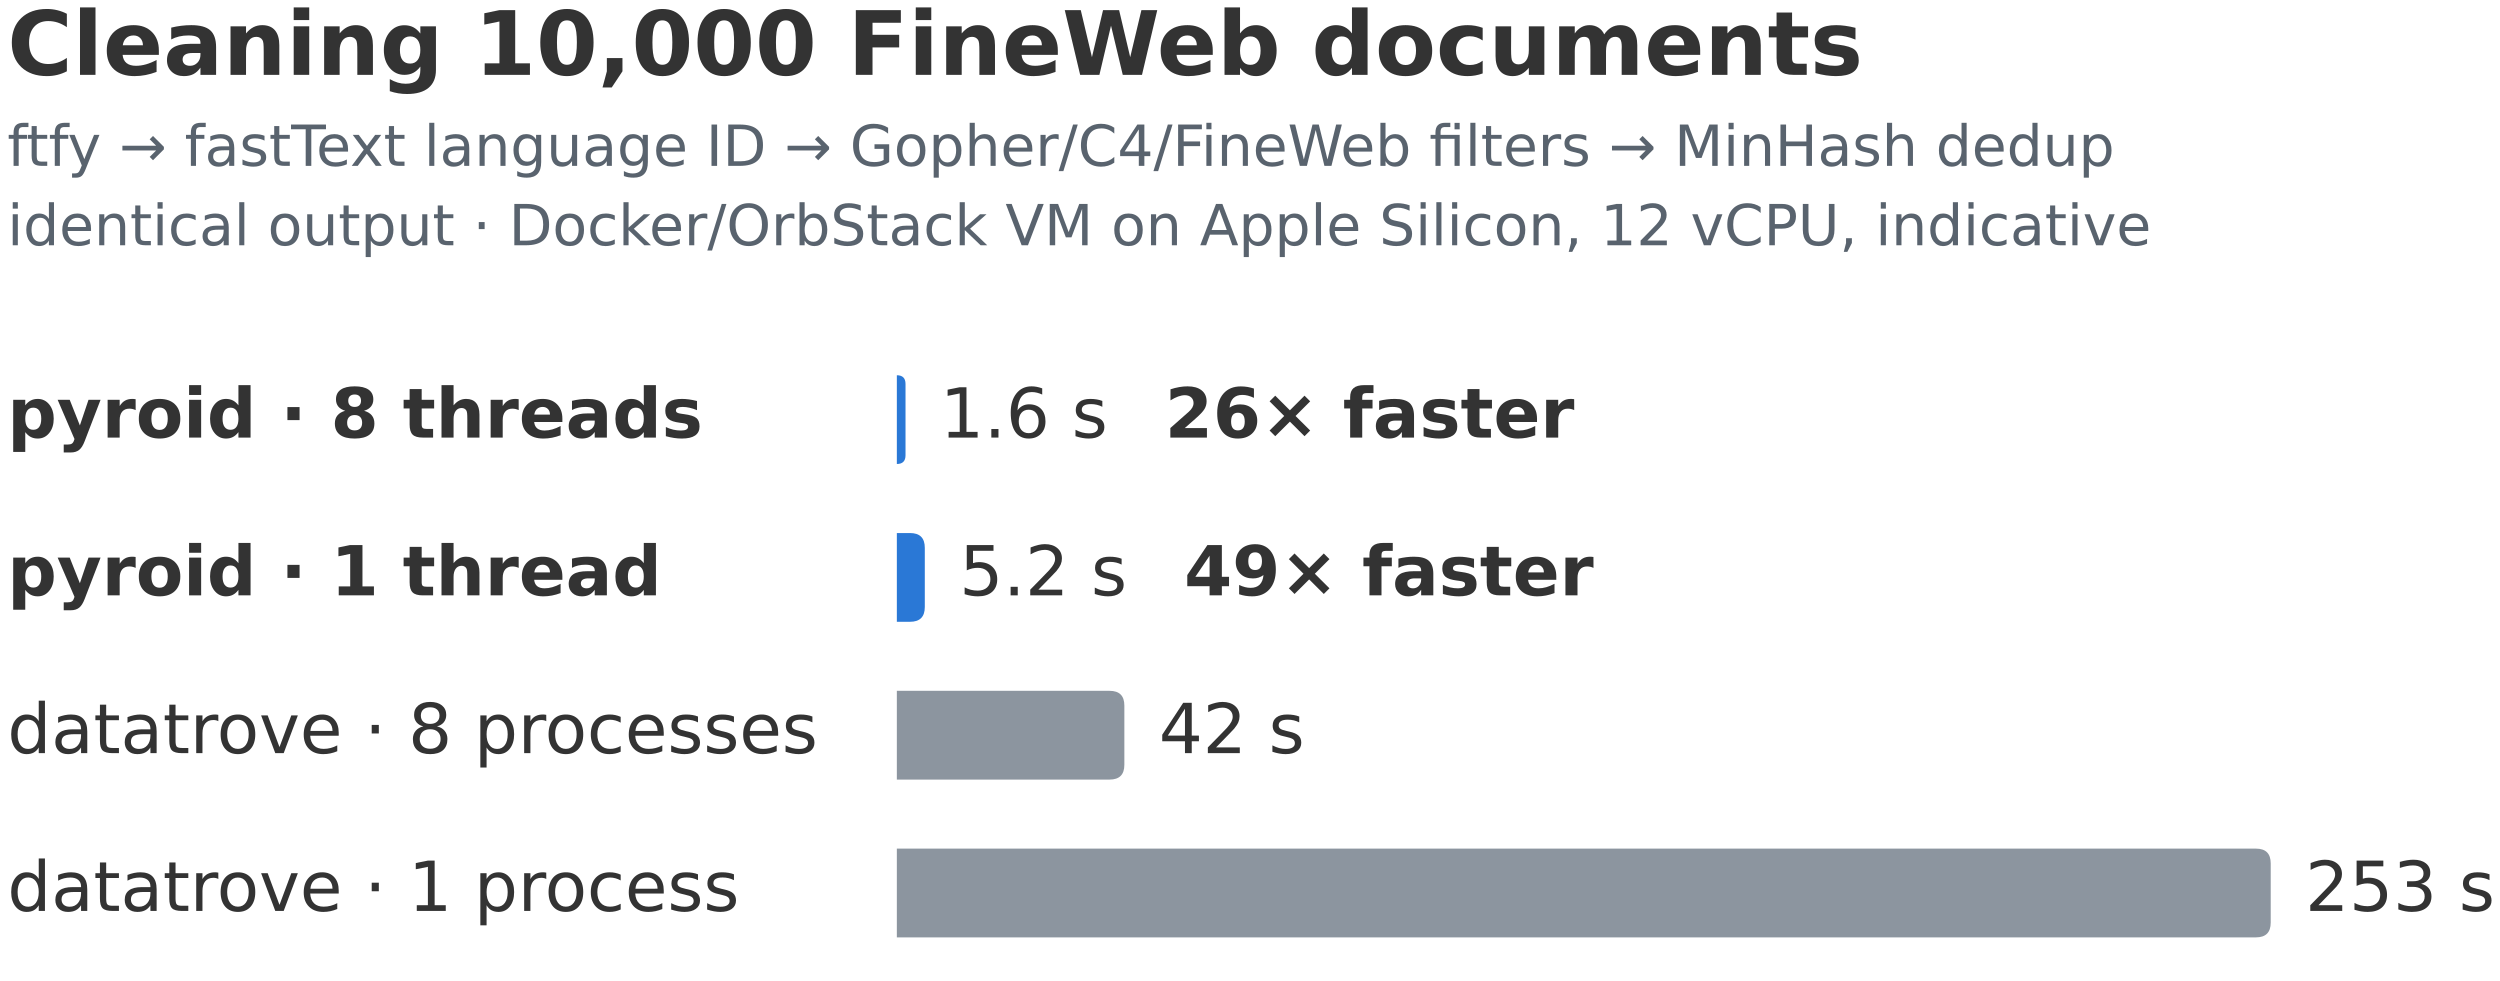
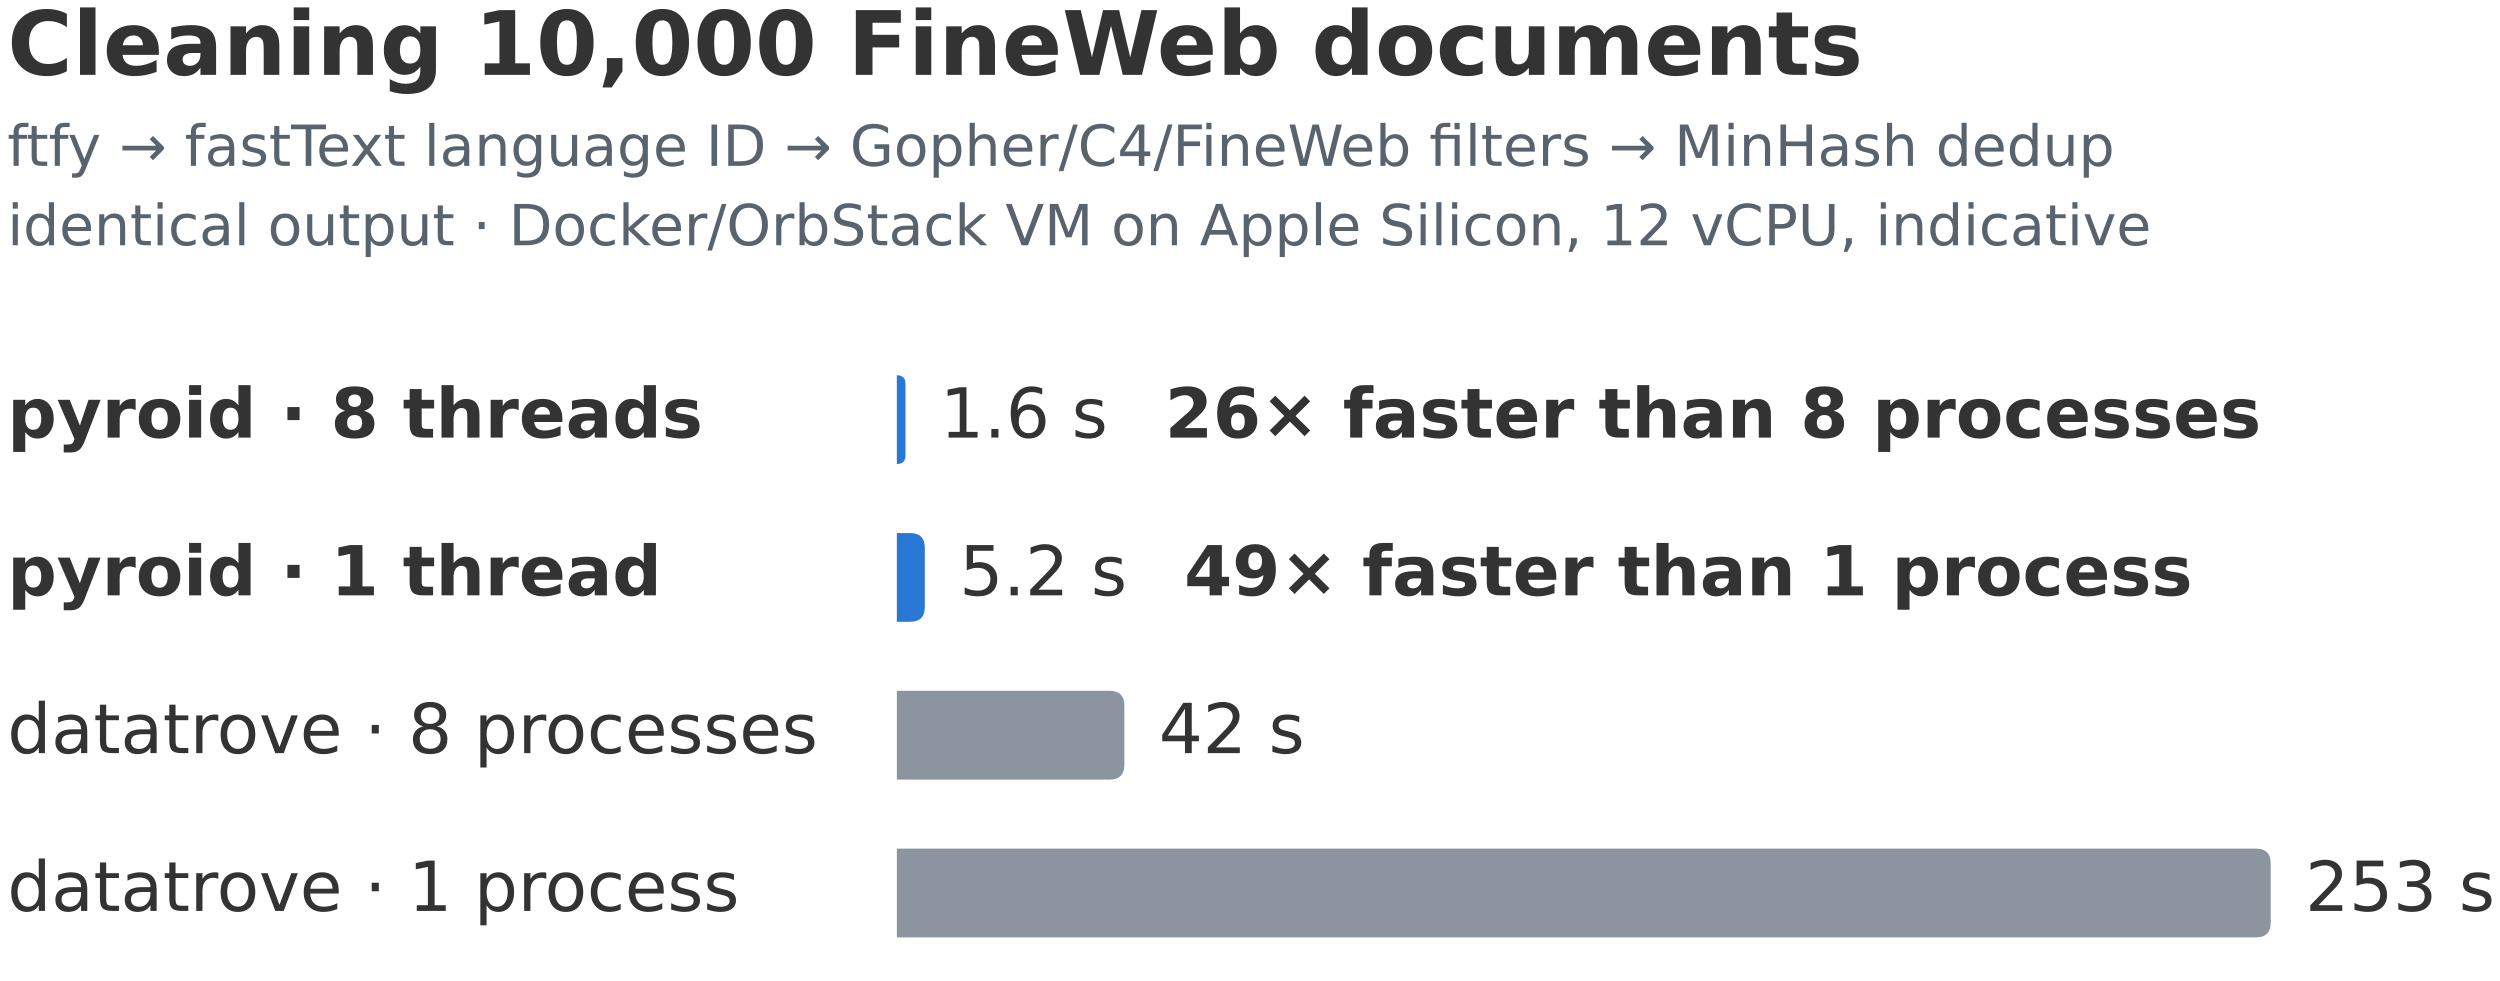
<svg xmlns="http://www.w3.org/2000/svg" xmlns:xlink="http://www.w3.org/1999/xlink" width="676" height="265" viewBox="0 0 507 198.75" version="1.1">
  <defs>
    <style type="text/css">*{stroke-linejoin: round; stroke-linecap: butt}</style>
  </defs>
  <g id="figure_1">
    <g id="patch_1">
      <path d="M0 198.75L507 198.75L507 0L0 0L0 198.75z" style="fill: none" />
    </g>
    <g id="axes_1">
      <g id="patch_2">
        <path d="M181.88 76.1L181.88 76.1Q183.64 76.1 183.64 77.87L183.64 92.33Q183.64 94.1 181.88 94.1L181.88 94.1z" style="fill: #2a78d6" />
      </g>
      <g id="patch_3">
        <path d="M181.88 108.1L184.55 108.1Q187.55 108.1 187.55 111.1L187.55 123.1Q187.55 126.1 184.55 126.1L181.88 126.1z" style="fill: #2a78d6" />
      </g>
      <g id="patch_4">
        <path d="M181.88 140.1L225.02 140.1Q228.02 140.1 228.02 143.1L228.02 155.1Q228.02 158.1 225.02 158.1L181.88 158.1z" style="fill: #8c959f" />
      </g>
      <g id="patch_5">
        <path d="M181.88 172.1L457.5 172.1Q460.5 172.1 460.5 175.1L460.5 187.1Q460.5 190.1 457.5 190.1L181.88 190.1z" style="fill: #8c959f" />
      </g>
      <g id="text_1">
        <g style="fill: #333333" transform="translate(1.5 15.18) scale(0.18 -0.18)">
          <defs>
            <path id="b26" d="M4288 256Q3956 84 3597-3Q3238-91 2847-91Q1681-91 1000 561Q319 1213 319 2328Q319 3447 1000 4098Q1681 4750 2847 4750Q3238 4750 3597 4662Q3956 4575 4288 4403L4288 3438Q3953 3666 3628 3772Q3303 3878 2944 3878Q2300 3878 1931 3465Q1563 3053 1563 2328Q1563 1606 1931 1193Q2300 781 2944 781Q3303 781 3628 887Q3953 994 4288 1222L4288 256z" transform="scale(0.015625)" />
            <path id="b4f" d="M538 4863L1656 4863L1656 0L538 0L538 4863z" transform="scale(0.015625)" />
            <path id="b48" d="M4031 1759L4031 1441L1416 1441Q1456 1047 1700 850Q1944 653 2381 653Q2734 653 3104 758Q3475 863 3866 1075L3866 213Q3469 63 3072-14Q2675-91 2278-91Q1328-91 801 392Q275 875 275 1747Q275 2603 792 3093Q1309 3584 2216 3584Q3041 3584 3536 3087Q4031 2591 4031 1759zM2881 2131Q2881 2450 2695 2645Q2509 2841 2209 2841Q1884 2841 1681 2658Q1478 2475 1428 2131L2881 2131z" transform="scale(0.015625)" />
            <path id="b44" d="M2106 1575Q1756 1575 1579 1456Q1403 1338 1403 1106Q1403 894 1545 773Q1688 653 1941 653Q2256 653 2472 879Q2688 1106 2688 1447L2688 1575L2106 1575zM3816 1997L3816 0L2688 0L2688 519Q2463 200 2181 54Q1900-91 1497-91Q953-91 614 226Q275 544 275 1050Q275 1666 698 1953Q1122 2241 2028 2241L2688 2241L2688 2328Q2688 2594 2478 2717Q2269 2841 1825 2841Q1466 2841 1156 2769Q847 2697 581 2553L581 3406Q941 3494 1303 3539Q1666 3584 2028 3584Q2975 3584 3395 3211Q3816 2838 3816 1997z" transform="scale(0.015625)" />
            <path id="b51" d="M4056 2131L4056 0L2931 0L2931 347L2931 1631Q2931 2084 2911 2256Q2891 2428 2841 2509Q2775 2619 2662 2680Q2550 2741 2406 2741Q2056 2741 1856 2470Q1656 2200 1656 1722L1656 0L538 0L538 3500L1656 3500L1656 2988Q1909 3294 2193 3439Q2478 3584 2822 3584Q3428 3584 3742 3212Q4056 2841 4056 2131z" transform="scale(0.015625)" />
            <path id="b4c" d="M538 3500L1656 3500L1656 0L538 0L538 3500zM538 4863L1656 4863L1656 3950L538 3950L538 4863z" transform="scale(0.015625)" />
            <path id="b4a" d="M2919 594Q2688 288 2409 144Q2131 0 1766 0Q1125 0 706 504Q288 1009 288 1791Q288 2575 706 3076Q1125 3578 1766 3578Q2131 3578 2409 3434Q2688 3291 2919 2981L2919 3500L4044 3500L4044 353Q4044-491 3511-936Q2978-1381 1966-1381Q1638-1381 1331-1331Q1025-1281 716-1178L716-306Q1009-475 1290-558Q1572-641 1856-641Q2406-641 2662-400Q2919-159 2919 353L2919 594zM2181 2772Q1834 2772 1640 2515Q1447 2259 1447 1791Q1447 1309 1634 1061Q1822 813 2181 813Q2531 813 2725 1069Q2919 1325 2919 1791Q2919 2259 2725 2515Q2531 2772 2181 2772z" transform="scale(0.015625)" />
            <path id="b3" transform="scale(0.015625)" />
            <path id="b14" d="M750 831L1813 831L1813 3847L722 3622L722 4441L1806 4666L2950 4666L2950 831L4013 831L4013 0L750 0L750 831z" transform="scale(0.015625)" />
            <path id="b13" d="M2944 2338Q2944 3213 2780 3570Q2616 3928 2228 3928Q1841 3928 1675 3570Q1509 3213 1509 2338Q1509 1453 1675 1090Q1841 728 2228 728Q2613 728 2778 1090Q2944 1453 2944 2338zM4147 2328Q4147 1169 3647 539Q3147-91 2228-91Q1306-91 806 539Q306 1169 306 2328Q306 3491 806 4120Q1306 4750 2228 4750Q3147 4750 3647 4120Q4147 3491 4147 2328z" transform="scale(0.015625)" />
            <path id="bf" d="M653 1209L1778 1209L1778 256L1006-909L341-909L653 256L653 1209z" transform="scale(0.015625)" />
            <path id="b29" d="M588 4666L3834 4666L3834 3756L1791 3756L1791 2888L3713 2888L3713 1978L1791 1978L1791 0L588 0L588 4666z" transform="scale(0.015625)" />
            <path id="b3a" d="M191 4666L1344 4666L2150 1275L2950 4666L4109 4666L4909 1275L5716 4666L6859 4666L5759 0L4372 0L3525 3547L2688 0L1300 0L191 4666z" transform="scale(0.015625)" />
            <path id="b45" d="M2400 722Q2759 722 2948 984Q3138 1247 3138 1747Q3138 2247 2948 2509Q2759 2772 2400 2772Q2041 2772 1848 2508Q1656 2244 1656 1747Q1656 1250 1848 986Q2041 722 2400 722zM1656 2988Q1888 3294 2169 3439Q2450 3584 2816 3584Q3463 3584 3878 3070Q4294 2556 4294 1747Q4294 938 3878 423Q3463-91 2816-91Q2450-91 2169 54Q1888 200 1656 506L1656 0L538 0L538 4863L1656 4863L1656 2988z" transform="scale(0.015625)" />
            <path id="b47" d="M2919 2988L2919 4863L4044 4863L4044 0L2919 0L2919 506Q2688 197 2409 53Q2131-91 1766-91Q1119-91 703 423Q288 938 288 1747Q288 2556 703 3070Q1119 3584 1766 3584Q2128 3584 2408 3439Q2688 3294 2919 2988zM2181 722Q2541 722 2730 984Q2919 1247 2919 1747Q2919 2247 2730 2509Q2541 2772 2181 2772Q1825 2772 1636 2509Q1447 2247 1447 1747Q1447 1247 1636 984Q1825 722 2181 722z" transform="scale(0.015625)" />
            <path id="b52" d="M2203 2784Q1831 2784 1636 2517Q1441 2250 1441 1747Q1441 1244 1636 976Q1831 709 2203 709Q2569 709 2762 976Q2956 1244 2956 1747Q2956 2250 2762 2517Q2569 2784 2203 2784zM2203 3584Q3106 3584 3614 3096Q4122 2609 4122 1747Q4122 884 3614 396Q3106-91 2203-91Q1297-91 786 396Q275 884 275 1747Q275 2609 786 3096Q1297 3584 2203 3584z" transform="scale(0.015625)" />
            <path id="b46" d="M3366 3391L3366 2478Q3138 2634 2908 2709Q2678 2784 2431 2784Q1963 2784 1702 2511Q1441 2238 1441 1747Q1441 1256 1702 982Q1963 709 2431 709Q2694 709 2930 787Q3166 866 3366 1019L3366 103Q3103 6 2833-42Q2563-91 2291-91Q1344-91 809 395Q275 881 275 1747Q275 2613 809 3098Q1344 3584 2291 3584Q2566 3584 2833 3536Q3100 3488 3366 3391z" transform="scale(0.015625)" />
            <path id="b58" d="M500 1363L500 3500L1625 3500L1625 3150Q1625 2866 1622 2436Q1619 2006 1619 1863Q1619 1441 1641 1255Q1663 1069 1716 984Q1784 875 1895 815Q2006 756 2150 756Q2500 756 2700 1025Q2900 1294 2900 1772L2900 3500L4019 3500L4019 0L2900 0L2900 506Q2647 200 2364 54Q2081-91 1741-91Q1134-91 817 281Q500 653 500 1363z" transform="scale(0.015625)" />
            <path id="b50" d="M3781 2919Q3994 3244 4286 3414Q4578 3584 4928 3584Q5531 3584 5847 3212Q6163 2841 6163 2131L6163 0L5038 0L5038 1825Q5041 1866 5042 1909Q5044 1953 5044 2034Q5044 2406 4934 2573Q4825 2741 4581 2741Q4263 2741 4089 2478Q3916 2216 3909 1719L3909 0L2784 0L2784 1825Q2784 2406 2684 2573Q2584 2741 2328 2741Q2006 2741 1831 2477Q1656 2213 1656 1722L1656 0L531 0L531 3500L1656 3500L1656 2988Q1863 3284 2130 3434Q2397 3584 2719 3584Q3081 3584 3359 3409Q3638 3234 3781 2919z" transform="scale(0.015625)" />
            <path id="b57" d="M1759 4494L1759 3500L2913 3500L2913 2700L1759 2700L1759 1216Q1759 972 1856 886Q1953 800 2241 800L2816 800L2816 0L1856 0Q1194 0 917 276Q641 553 641 1216L641 2700L84 2700L84 3500L641 3500L641 4494L1759 4494z" transform="scale(0.015625)" />
            <path id="b56" d="M3272 3391L3272 2541Q2913 2691 2578 2766Q2244 2841 1947 2841Q1628 2841 1473 2761Q1319 2681 1319 2516Q1319 2381 1436 2309Q1553 2238 1856 2203L2053 2175Q2913 2066 3209 1816Q3506 1566 3506 1031Q3506 472 3093 190Q2681-91 1863-91Q1516-91 1145-36Q775 19 384 128L384 978Q719 816 1070 734Q1422 653 1784 653Q2113 653 2278 743Q2444 834 2444 1013Q2444 1163 2330 1236Q2216 1309 1875 1350L1678 1375Q931 1469 631 1722Q331 1975 331 2491Q331 3047 712 3315Q1094 3584 1881 3584Q2191 3584 2531 3537Q2872 3491 3272 3391z" transform="scale(0.015625)" />
          </defs>
          <use xlink:href="#b26" />
          <use xlink:href="#b4f" transform="translate(73.39 0)" />
          <use xlink:href="#b48" transform="translate(107.67 0)" />
          <use xlink:href="#b44" transform="translate(175.5 0)" />
          <use xlink:href="#b51" transform="translate(242.98 0)" />
          <use xlink:href="#b4c" transform="translate(314.17 0)" />
          <use xlink:href="#b51" transform="translate(348.45 0)" />
          <use xlink:href="#b4a" transform="translate(419.64 0)" />
          <use xlink:href="#b3" transform="translate(491.22 0)" />
          <use xlink:href="#b14" transform="translate(526.03 0)" />
          <use xlink:href="#b13" transform="translate(595.61 0)" />
          <use xlink:href="#bf" transform="translate(665.19 0)" />
          <use xlink:href="#b13" transform="translate(703.17 0)" />
          <use xlink:href="#b13" transform="translate(772.75 0)" />
          <use xlink:href="#b13" transform="translate(842.33 0)" />
          <use xlink:href="#b3" transform="translate(911.91 0)" />
          <use xlink:href="#b29" transform="translate(946.72 0)" />
          <use xlink:href="#b4c" transform="translate(1015.03 0)" />
          <use xlink:href="#b51" transform="translate(1049.31 0)" />
          <use xlink:href="#b48" transform="translate(1120.5 0)" />
          <use xlink:href="#b3a" transform="translate(1188.33 0)" />
          <use xlink:href="#b48" transform="translate(1295.06 0)" />
          <use xlink:href="#b45" transform="translate(1362.89 0)" />
          <use xlink:href="#b3" transform="translate(1434.47 0)" />
          <use xlink:href="#b47" transform="translate(1469.28 0)" />
          <use xlink:href="#b52" transform="translate(1540.86 0)" />
          <use xlink:href="#b46" transform="translate(1609.56 0)" />
          <use xlink:href="#b58" transform="translate(1668.84 0)" />
          <use xlink:href="#b50" transform="translate(1740.03 0)" />
          <use xlink:href="#b48" transform="translate(1844.23 0)" />
          <use xlink:href="#b51" transform="translate(1912.06 0)" />
          <use xlink:href="#b57" transform="translate(1983.25 0)" />
          <use xlink:href="#b56" transform="translate(2031.05 0)" />
        </g>
      </g>
      <g id="text_2">
        <g style="fill: #59636e" transform="translate(1.5 33.64) scale(0.115 -0.115)">
          <defs>
            <path id="r49" d="M2375 4863L2375 4384L1825 4384Q1516 4384 1395 4259Q1275 4134 1275 3809L1275 3500L2222 3500L2222 3053L1275 3053L1275 0L697 0L697 3053L147 3053L147 3500L697 3500L697 3744Q697 4328 969 4595Q1241 4863 1831 4863L2375 4863z" transform="scale(0.015625)" />
            <path id="r57" d="M1172 4494L1172 3500L2356 3500L2356 3053L1172 3053L1172 1153Q1172 725 1289 603Q1406 481 1766 481L2356 481L2356 0L1766 0Q1100 0 847 248Q594 497 594 1153L594 3053L172 3053L172 3500L594 3500L594 4494L1172 4494z" transform="scale(0.015625)" />
            <path id="r5c" d="M2059-325Q1816-950 1584-1140Q1353-1331 966-1331L506-1331L506-850L844-850Q1081-850 1212-737Q1344-625 1503-206L1606 56L191 3500L800 3500L1894 763L2988 3500L3597 3500L2059-325z" transform="scale(0.015625)" />
            <path id="r3" transform="scale(0.015625)" />
            <path id="rc1c" d="M5050 2147L5050 1866L3822 638L3447 1013L4175 1741L366 1741L366 2272L4175 2272L3447 3000L3822 3375L5050 2147z" transform="scale(0.015625)" />
            <path id="r44" d="M2194 1759Q1497 1759 1228 1600Q959 1441 959 1056Q959 750 1161 570Q1363 391 1709 391Q2188 391 2477 730Q2766 1069 2766 1631L2766 1759L2194 1759zM3341 1997L3341 0L2766 0L2766 531Q2569 213 2275 61Q1981-91 1556-91Q1019-91 701 211Q384 513 384 1019Q384 1609 779 1909Q1175 2209 1959 2209L2766 2209L2766 2266Q2766 2663 2505 2880Q2244 3097 1772 3097Q1472 3097 1187 3025Q903 2953 641 2809L641 3341Q956 3463 1253 3523Q1550 3584 1831 3584Q2591 3584 2966 3190Q3341 2797 3341 1997z" transform="scale(0.015625)" />
            <path id="r56" d="M2834 3397L2834 2853Q2591 2978 2328 3040Q2066 3103 1784 3103Q1356 3103 1142 2972Q928 2841 928 2578Q928 2378 1081 2264Q1234 2150 1697 2047L1894 2003Q2506 1872 2764 1633Q3022 1394 3022 966Q3022 478 2636 193Q2250-91 1575-91Q1294-91 989-36Q684 19 347 128L347 722Q666 556 975 473Q1284 391 1588 391Q1994 391 2212 530Q2431 669 2431 922Q2431 1156 2273 1281Q2116 1406 1581 1522L1381 1569Q847 1681 609 1914Q372 2147 372 2553Q372 3047 722 3315Q1072 3584 1716 3584Q2034 3584 2315 3537Q2597 3491 2834 3397z" transform="scale(0.015625)" />
            <path id="r37" d="M-19 4666L3928 4666L3928 4134L2272 4134L2272 0L1638 0L1638 4134L-19 4134L-19 4666z" transform="scale(0.015625)" />
            <path id="r48" d="M3597 1894L3597 1613L953 1613Q991 1019 1311 708Q1631 397 2203 397Q2534 397 2845 478Q3156 559 3463 722L3463 178Q3153 47 2828-22Q2503-91 2169-91Q1331-91 842 396Q353 884 353 1716Q353 2575 817 3079Q1281 3584 2069 3584Q2775 3584 3186 3129Q3597 2675 3597 1894zM3022 2063Q3016 2534 2758 2815Q2500 3097 2075 3097Q1594 3097 1305 2825Q1016 2553 972 2059L3022 2063z" transform="scale(0.015625)" />
            <path id="r5b" d="M3513 3500L2247 1797L3578 0L2900 0L1881 1375L863 0L184 0L1544 1831L300 3500L978 3500L1906 2253L2834 3500L3513 3500z" transform="scale(0.015625)" />
            <path id="r4f" d="M603 4863L1178 4863L1178 0L603 0L603 4863z" transform="scale(0.015625)" />
            <path id="r51" d="M3513 2113L3513 0L2938 0L2938 2094Q2938 2591 2744 2837Q2550 3084 2163 3084Q1697 3084 1428 2787Q1159 2491 1159 1978L1159 0L581 0L581 3500L1159 3500L1159 2956Q1366 3272 1645 3428Q1925 3584 2291 3584Q2894 3584 3203 3211Q3513 2838 3513 2113z" transform="scale(0.015625)" />
            <path id="r4a" d="M2906 1791Q2906 2416 2648 2759Q2391 3103 1925 3103Q1463 3103 1205 2759Q947 2416 947 1791Q947 1169 1205 825Q1463 481 1925 481Q2391 481 2648 825Q2906 1169 2906 1791zM3481 434Q3481-459 3084-895Q2688-1331 1869-1331Q1566-1331 1297-1286Q1028-1241 775-1147L775-588Q1028-725 1275-790Q1522-856 1778-856Q2344-856 2625-561Q2906-266 2906 331L2906 616Q2728 306 2450 153Q2172 0 1784 0Q1141 0 747 490Q353 981 353 1791Q353 2603 747 3093Q1141 3584 1784 3584Q2172 3584 2450 3431Q2728 3278 2906 2969L2906 3500L3481 3500L3481 434z" transform="scale(0.015625)" />
            <path id="r58" d="M544 1381L544 3500L1119 3500L1119 1403Q1119 906 1312 657Q1506 409 1894 409Q2359 409 2629 706Q2900 1003 2900 1516L2900 3500L3475 3500L3475 0L2900 0L2900 538Q2691 219 2414 64Q2138-91 1772-91Q1169-91 856 284Q544 659 544 1381zM1991 3584L1991 3584z" transform="scale(0.015625)" />
            <path id="r2c" d="M628 4666L1259 4666L1259 0L628 0L628 4666z" transform="scale(0.015625)" />
            <path id="r27" d="M1259 4147L1259 519L2022 519Q2988 519 3436 956Q3884 1394 3884 2338Q3884 3275 3436 3711Q2988 4147 2022 4147L1259 4147zM628 4666L1925 4666Q3281 4666 3915 4102Q4550 3538 4550 2338Q4550 1131 3912 565Q3275 0 1925 0L628 0L628 4666z" transform="scale(0.015625)" />
            <path id="r2a" d="M3809 666L3809 1919L2778 1919L2778 2438L4434 2438L4434 434Q4069 175 3628 42Q3188-91 2688-91Q1594-91 976 548Q359 1188 359 2328Q359 3472 976 4111Q1594 4750 2688 4750Q3144 4750 3555 4637Q3966 4525 4313 4306L4313 3634Q3963 3931 3569 4081Q3175 4231 2741 4231Q1884 4231 1454 3753Q1025 3275 1025 2328Q1025 1384 1454 906Q1884 428 2741 428Q3075 428 3337 486Q3600 544 3809 666z" transform="scale(0.015625)" />
            <path id="r52" d="M1959 3097Q1497 3097 1228 2736Q959 2375 959 1747Q959 1119 1226 758Q1494 397 1959 397Q2419 397 2687 759Q2956 1122 2956 1747Q2956 2369 2687 2733Q2419 3097 1959 3097zM1959 3584Q2709 3584 3137 3096Q3566 2609 3566 1747Q3566 888 3137 398Q2709-91 1959-91Q1206-91 779 398Q353 888 353 1747Q353 2609 779 3096Q1206 3584 1959 3584z" transform="scale(0.015625)" />
            <path id="r53" d="M1159 525L1159-1331L581-1331L581 3500L1159 3500L1159 2969Q1341 3281 1617 3432Q1894 3584 2278 3584Q2916 3584 3314 3078Q3713 2572 3713 1747Q3713 922 3314 415Q2916-91 2278-91Q1894-91 1617 61Q1341 213 1159 525zM3116 1747Q3116 2381 2855 2742Q2594 3103 2138 3103Q1681 3103 1420 2742Q1159 2381 1159 1747Q1159 1113 1420 752Q1681 391 2138 391Q2594 391 2855 752Q3116 1113 3116 1747z" transform="scale(0.015625)" />
            <path id="r4b" d="M3513 2113L3513 0L2938 0L2938 2094Q2938 2591 2744 2837Q2550 3084 2163 3084Q1697 3084 1428 2787Q1159 2491 1159 1978L1159 0L581 0L581 4863L1159 4863L1159 2956Q1366 3272 1645 3428Q1925 3584 2291 3584Q2894 3584 3203 3211Q3513 2838 3513 2113z" transform="scale(0.015625)" />
            <path id="r55" d="M2631 2963Q2534 3019 2420 3045Q2306 3072 2169 3072Q1681 3072 1420 2755Q1159 2438 1159 1844L1159 0L581 0L581 3500L1159 3500L1159 2956Q1341 3275 1631 3429Q1922 3584 2338 3584Q2397 3584 2469 3576Q2541 3569 2628 3553L2631 2963z" transform="scale(0.015625)" />
            <path id="r12" d="M1625 4666L2156 4666L531-594L0-594L1625 4666z" transform="scale(0.015625)" />
            <path id="r26" d="M4122 4306L4122 3641Q3803 3938 3442 4084Q3081 4231 2675 4231Q1875 4231 1450 3742Q1025 3253 1025 2328Q1025 1406 1450 917Q1875 428 2675 428Q3081 428 3442 575Q3803 722 4122 1019L4122 359Q3791 134 3420 21Q3050-91 2638-91Q1578-91 968 557Q359 1206 359 2328Q359 3453 968 4101Q1578 4750 2638 4750Q3056 4750 3426 4639Q3797 4528 4122 4306z" transform="scale(0.015625)" />
            <path id="r17" d="M2419 4116L825 1625L2419 1625L2419 4116zM2253 4666L3047 4666L3047 1625L3713 1625L3713 1100L3047 1100L3047 0L2419 0L2419 1100L313 1100L313 1709L2253 4666z" transform="scale(0.015625)" />
            <path id="r29" d="M628 4666L3309 4666L3309 4134L1259 4134L1259 2759L3109 2759L3109 2228L1259 2228L1259 0L628 0L628 4666z" transform="scale(0.015625)" />
            <path id="r4c" d="M603 3500L1178 3500L1178 0L603 0L603 3500zM603 4863L1178 4863L1178 4134L603 4134L603 4863z" transform="scale(0.015625)" />
            <path id="r3a" d="M213 4666L850 4666L1831 722L2809 4666L3519 4666L4500 722L5478 4666L6119 4666L4947 0L4153 0L3169 4050L2175 0L1381 0L213 4666z" transform="scale(0.015625)" />
            <path id="r45" d="M3116 1747Q3116 2381 2855 2742Q2594 3103 2138 3103Q1681 3103 1420 2742Q1159 2381 1159 1747Q1159 1113 1420 752Q1681 391 2138 391Q2594 391 2855 752Q3116 1113 3116 1747zM1159 2969Q1341 3281 1617 3432Q1894 3584 2278 3584Q2916 3584 3314 3078Q3713 2572 3713 1747Q3713 922 3314 415Q2916-91 2278-91Q1894-91 1617 61Q1341 213 1159 525L1159 0L581 0L581 4863L1159 4863L1159 2969z" transform="scale(0.015625)" />
            <path id="r13af" d="M3431 3500L3431 0L2853 0L2853 3053L1275 3053L1275 0L697 0L697 3053L147 3053L147 3500L697 3500L697 3744Q697 4316 967 4589Q1238 4863 1797 4863L2375 4863L2375 4384L1825 4384Q1516 4384 1395 4259Q1275 4134 1275 3809L1275 3500L3431 3500zM2853 4856L3431 4856L3431 4128L2853 4128L2853 4856z" transform="scale(0.015625)" />
            <path id="r30" d="M628 4666L1569 4666L2759 1491L3956 4666L4897 4666L4897 0L4281 0L4281 4097L3078 897L2444 897L1241 4097L1241 0L628 0L628 4666z" transform="scale(0.015625)" />
            <path id="r2b" d="M628 4666L1259 4666L1259 2753L3553 2753L3553 4666L4184 4666L4184 0L3553 0L3553 2222L1259 2222L1259 0L628 0L628 4666z" transform="scale(0.015625)" />
            <path id="r47" d="M2906 2969L2906 4863L3481 4863L3481 0L2906 0L2906 525Q2725 213 2448 61Q2172-91 1784-91Q1150-91 751 415Q353 922 353 1747Q353 2572 751 3078Q1150 3584 1784 3584Q2172 3584 2448 3432Q2725 3281 2906 2969zM947 1747Q947 1113 1208 752Q1469 391 1925 391Q2381 391 2643 752Q2906 1113 2906 1747Q2906 2381 2643 2742Q2381 3103 1925 3103Q1469 3103 1208 2742Q947 2381 947 1747z" transform="scale(0.015625)" />
          </defs>
          <use xlink:href="#r49" />
          <use xlink:href="#r57" transform="translate(33.45 0)" />
          <use xlink:href="#r49" transform="translate(72.66 0)" />
          <use xlink:href="#r5c" transform="translate(106.11 0)" />
          <use xlink:href="#r3" transform="translate(165.3 0)" />
          <use xlink:href="#rc1c" transform="translate(197.08 0)" />
          <use xlink:href="#r3" transform="translate(280.88 0)" />
          <use xlink:href="#r49" transform="translate(312.66 0)" />
          <use xlink:href="#r44" transform="translate(347.86 0)" />
          <use xlink:href="#r56" transform="translate(409.14 0)" />
          <use xlink:href="#r57" transform="translate(461.23 0)" />
          <use xlink:href="#r37" transform="translate(500.44 0)" />
          <use xlink:href="#r48" transform="translate(544.53 0)" />
          <use xlink:href="#r5b" transform="translate(604.31 0)" />
          <use xlink:href="#r57" transform="translate(663.5 0)" />
          <use xlink:href="#r3" transform="translate(702.7 0)" />
          <use xlink:href="#r4f" transform="translate(734.48 0)" />
          <use xlink:href="#r44" transform="translate(762.27 0)" />
          <use xlink:href="#r51" transform="translate(823.55 0)" />
          <use xlink:href="#r4a" transform="translate(886.92 0)" />
          <use xlink:href="#r58" transform="translate(950.41 0)" />
          <use xlink:href="#r44" transform="translate(1013.78 0)" />
          <use xlink:href="#r4a" transform="translate(1075.06 0)" />
          <use xlink:href="#r48" transform="translate(1138.55 0)" />
          <use xlink:href="#r3" transform="translate(1200.08 0)" />
          <use xlink:href="#r2c" transform="translate(1231.86 0)" />
          <use xlink:href="#r27" transform="translate(1261.36 0)" />
          <use xlink:href="#r3" transform="translate(1338.36 0)" />
          <use xlink:href="#rc1c" transform="translate(1370.14 0)" />
          <use xlink:href="#r3" transform="translate(1453.94 0)" />
          <use xlink:href="#r2a" transform="translate(1485.72 0)" />
          <use xlink:href="#r52" transform="translate(1563.2 0)" />
          <use xlink:href="#r53" transform="translate(1624.39 0)" />
          <use xlink:href="#r4b" transform="translate(1687.88 0)" />
          <use xlink:href="#r48" transform="translate(1751.25 0)" />
          <use xlink:href="#r55" transform="translate(1812.78 0)" />
          <use xlink:href="#r12" transform="translate(1853.89 0)" />
          <use xlink:href="#r26" transform="translate(1887.58 0)" />
          <use xlink:href="#r17" transform="translate(1957.41 0)" />
          <use xlink:href="#r12" transform="translate(2021.03 0)" />
          <use xlink:href="#r29" transform="translate(2054.72 0)" />
          <use xlink:href="#r4c" transform="translate(2104.95 0)" />
          <use xlink:href="#r51" transform="translate(2132.73 0)" />
          <use xlink:href="#r48" transform="translate(2196.11 0)" />
          <use xlink:href="#r3a" transform="translate(2257.64 0)" />
          <use xlink:href="#r48" transform="translate(2350.66 0)" />
          <use xlink:href="#r45" transform="translate(2412.19 0)" />
          <use xlink:href="#r3" transform="translate(2475.67 0)" />
          <use xlink:href="#r13af" transform="translate(2507.45 0)" />
          <use xlink:href="#r4f" transform="translate(2570.44 0)" />
          <use xlink:href="#r57" transform="translate(2598.22 0)" />
          <use xlink:href="#r48" transform="translate(2637.42 0)" />
          <use xlink:href="#r55" transform="translate(2698.95 0)" />
          <use xlink:href="#r56" transform="translate(2740.06 0)" />
          <use xlink:href="#r3" transform="translate(2792.16 0)" />
          <use xlink:href="#rc1c" transform="translate(2823.94 0)" />
          <use xlink:href="#r3" transform="translate(2907.73 0)" />
          <use xlink:href="#r30" transform="translate(2939.52 0)" />
          <use xlink:href="#r4c" transform="translate(3025.8 0)" />
          <use xlink:href="#r51" transform="translate(3053.58 0)" />
          <use xlink:href="#r2b" transform="translate(3116.95 0)" />
          <use xlink:href="#r44" transform="translate(3192.16 0)" />
          <use xlink:href="#r56" transform="translate(3253.44 0)" />
          <use xlink:href="#r4b" transform="translate(3305.53 0)" />
          <use xlink:href="#r3" transform="translate(3368.91 0)" />
          <use xlink:href="#r47" transform="translate(3400.69 0)" />
          <use xlink:href="#r48" transform="translate(3464.17 0)" />
          <use xlink:href="#r47" transform="translate(3525.7 0)" />
          <use xlink:href="#r58" transform="translate(3589.19 0)" />
          <use xlink:href="#r53" transform="translate(3652.56 0)" />
        </g>
      </g>
      <g id="text_3">
        <g style="fill: #59636e" transform="translate(1.5 49.74) scale(0.115 -0.115)">
          <defs>
            <path id="r46" d="M3122 3366L3122 2828Q2878 2963 2633 3030Q2388 3097 2138 3097Q1578 3097 1268 2742Q959 2388 959 1747Q959 1106 1268 751Q1578 397 2138 397Q2388 397 2633 464Q2878 531 3122 666L3122 134Q2881 22 2623-34Q2366-91 2075-91Q1284-91 818 406Q353 903 353 1747Q353 2603 823 3093Q1294 3584 2113 3584Q2378 3584 2631 3529Q2884 3475 3122 3366z" transform="scale(0.015625)" />
            <path id="r79" d="M684 2619L1344 2619L1344 1825L684 1825L684 2619z" transform="scale(0.015625)" />
            <path id="r4e" d="M581 4863L1159 4863L1159 1991L2875 3500L3609 3500L1753 1863L3688 0L2938 0L1159 1709L1159 0L581 0L581 4863z" transform="scale(0.015625)" />
            <path id="r32" d="M2522 4238Q1834 4238 1429 3725Q1025 3213 1025 2328Q1025 1447 1429 934Q1834 422 2522 422Q3209 422 3611 934Q4013 1447 4013 2328Q4013 3213 3611 3725Q3209 4238 2522 4238zM2522 4750Q3503 4750 4090 4092Q4678 3434 4678 2328Q4678 1225 4090 567Q3503-91 2522-91Q1538-91 948 565Q359 1222 359 2328Q359 3434 948 4092Q1538 4750 2522 4750z" transform="scale(0.015625)" />
            <path id="r36" d="M3425 4513L3425 3897Q3066 4069 2747 4153Q2428 4238 2131 4238Q1616 4238 1336 4038Q1056 3838 1056 3469Q1056 3159 1242 3001Q1428 2844 1947 2747L2328 2669Q3034 2534 3370 2195Q3706 1856 3706 1288Q3706 609 3251 259Q2797-91 1919-91Q1588-91 1214-16Q841 59 441 206L441 856Q825 641 1194 531Q1563 422 1919 422Q2459 422 2753 634Q3047 847 3047 1241Q3047 1584 2836 1778Q2625 1972 2144 2069L1759 2144Q1053 2284 737 2584Q422 2884 422 3419Q422 4038 858 4394Q1294 4750 2059 4750Q2388 4750 2728 4690Q3069 4631 3425 4513z" transform="scale(0.015625)" />
            <path id="r39" d="M1831 0L50 4666L709 4666L2188 738L3669 4666L4325 4666L2547 0L1831 0z" transform="scale(0.015625)" />
            <path id="r24" d="M2188 4044L1331 1722L3047 1722L2188 4044zM1831 4666L2547 4666L4325 0L3669 0L3244 1197L1141 1197L716 0L50 0L1831 4666z" transform="scale(0.015625)" />
            <path id="rf" d="M750 794L1409 794L1409 256L897-744L494-744L750 256L750 794z" transform="scale(0.015625)" />
            <path id="r14" d="M794 531L1825 531L1825 4091L703 3866L703 4441L1819 4666L2450 4666L2450 531L3481 531L3481 0L794 0L794 531z" transform="scale(0.015625)" />
            <path id="r15" d="M1228 531L3431 531L3431 0L469 0L469 531Q828 903 1448 1529Q2069 2156 2228 2338Q2531 2678 2651 2914Q2772 3150 2772 3378Q2772 3750 2511 3984Q2250 4219 1831 4219Q1534 4219 1204 4116Q875 4013 500 3803L500 4441Q881 4594 1212 4672Q1544 4750 1819 4750Q2544 4750 2975 4387Q3406 4025 3406 3419Q3406 3131 3298 2873Q3191 2616 2906 2266Q2828 2175 2409 1742Q1991 1309 1228 531z" transform="scale(0.015625)" />
            <path id="r59" d="M191 3500L800 3500L1894 563L2988 3500L3597 3500L2284 0L1503 0L191 3500z" transform="scale(0.015625)" />
            <path id="r33" d="M1259 4147L1259 2394L2053 2394Q2494 2394 2734 2622Q2975 2850 2975 3272Q2975 3691 2734 3919Q2494 4147 2053 4147L1259 4147zM628 4666L2053 4666Q2838 4666 3239 4311Q3641 3956 3641 3272Q3641 2581 3239 2228Q2838 1875 2053 1875L1259 1875L1259 0L628 0L628 4666z" transform="scale(0.015625)" />
            <path id="r38" d="M556 4666L1191 4666L1191 1831Q1191 1081 1462 751Q1734 422 2344 422Q2950 422 3222 751Q3494 1081 3494 1831L3494 4666L4128 4666L4128 1753Q4128 841 3676 375Q3225-91 2344-91Q1459-91 1007 375Q556 841 556 1753L556 4666z" transform="scale(0.015625)" />
          </defs>
          <use xlink:href="#r4c" />
          <use xlink:href="#r47" transform="translate(27.78 0)" />
          <use xlink:href="#r48" transform="translate(91.27 0)" />
          <use xlink:href="#r51" transform="translate(152.8 0)" />
          <use xlink:href="#r57" transform="translate(216.17 0)" />
          <use xlink:href="#r4c" transform="translate(255.38 0)" />
          <use xlink:href="#r46" transform="translate(283.16 0)" />
          <use xlink:href="#r44" transform="translate(338.14 0)" />
          <use xlink:href="#r4f" transform="translate(399.42 0)" />
          <use xlink:href="#r3" transform="translate(427.2 0)" />
          <use xlink:href="#r52" transform="translate(458.98 0)" />
          <use xlink:href="#r58" transform="translate(520.17 0)" />
          <use xlink:href="#r57" transform="translate(583.55 0)" />
          <use xlink:href="#r53" transform="translate(622.75 0)" />
          <use xlink:href="#r58" transform="translate(686.23 0)" />
          <use xlink:href="#r57" transform="translate(749.61 0)" />
          <use xlink:href="#r3" transform="translate(788.81 0)" />
          <use xlink:href="#r79" transform="translate(820.59 0)" />
          <use xlink:href="#r3" transform="translate(852.38 0)" />
          <use xlink:href="#r27" transform="translate(884.16 0)" />
          <use xlink:href="#r52" transform="translate(961.16 0)" />
          <use xlink:href="#r46" transform="translate(1022.34 0)" />
          <use xlink:href="#r4e" transform="translate(1077.33 0)" />
          <use xlink:href="#r48" transform="translate(1131.67 0)" />
          <use xlink:href="#r55" transform="translate(1193.2 0)" />
          <use xlink:href="#r12" transform="translate(1234.31 0)" />
          <use xlink:href="#r32" transform="translate(1268 0)" />
          <use xlink:href="#r55" transform="translate(1346.72 0)" />
          <use xlink:href="#r45" transform="translate(1387.83 0)" />
          <use xlink:href="#r36" transform="translate(1451.31 0)" />
          <use xlink:href="#r57" transform="translate(1514.8 0)" />
          <use xlink:href="#r44" transform="translate(1554 0)" />
          <use xlink:href="#r46" transform="translate(1615.28 0)" />
          <use xlink:href="#r4e" transform="translate(1670.27 0)" />
          <use xlink:href="#r3" transform="translate(1728.17 0)" />
          <use xlink:href="#r39" transform="translate(1759.95 0)" />
          <use xlink:href="#r30" transform="translate(1828.36 0)" />
          <use xlink:href="#r3" transform="translate(1914.64 0)" />
          <use xlink:href="#r52" transform="translate(1946.42 0)" />
          <use xlink:href="#r51" transform="translate(2007.61 0)" />
          <use xlink:href="#r3" transform="translate(2070.98 0)" />
          <use xlink:href="#r24" transform="translate(2102.77 0)" />
          <use xlink:href="#r53" transform="translate(2171.17 0)" />
          <use xlink:href="#r53" transform="translate(2234.66 0)" />
          <use xlink:href="#r4f" transform="translate(2298.14 0)" />
          <use xlink:href="#r48" transform="translate(2325.92 0)" />
          <use xlink:href="#r3" transform="translate(2387.45 0)" />
          <use xlink:href="#r36" transform="translate(2419.23 0)" />
          <use xlink:href="#r4c" transform="translate(2482.72 0)" />
          <use xlink:href="#r4f" transform="translate(2510.5 0)" />
          <use xlink:href="#r4c" transform="translate(2538.28 0)" />
          <use xlink:href="#r46" transform="translate(2566.06 0)" />
          <use xlink:href="#r52" transform="translate(2621.05 0)" />
          <use xlink:href="#r51" transform="translate(2682.23 0)" />
          <use xlink:href="#rf" transform="translate(2745.61 0)" />
          <use xlink:href="#r3" transform="translate(2777.39 0)" />
          <use xlink:href="#r14" transform="translate(2809.17 0)" />
          <use xlink:href="#r15" transform="translate(2872.8 0)" />
          <use xlink:href="#r3" transform="translate(2936.42 0)" />
          <use xlink:href="#r59" transform="translate(2968.2 0)" />
          <use xlink:href="#r26" transform="translate(3027.39 0)" />
          <use xlink:href="#r33" transform="translate(3097.22 0)" />
          <use xlink:href="#r38" transform="translate(3157.52 0)" />
          <use xlink:href="#rf" transform="translate(3230.7 0)" />
          <use xlink:href="#r3" transform="translate(3262.48 0)" />
          <use xlink:href="#r4c" transform="translate(3294.27 0)" />
          <use xlink:href="#r51" transform="translate(3322.05 0)" />
          <use xlink:href="#r47" transform="translate(3385.42 0)" />
          <use xlink:href="#r4c" transform="translate(3448.91 0)" />
          <use xlink:href="#r46" transform="translate(3476.69 0)" />
          <use xlink:href="#r44" transform="translate(3531.67 0)" />
          <use xlink:href="#r57" transform="translate(3592.95 0)" />
          <use xlink:href="#r4c" transform="translate(3632.16 0)" />
          <use xlink:href="#r59" transform="translate(3659.94 0)" />
          <use xlink:href="#r48" transform="translate(3719.12 0)" />
        </g>
      </g>
      <g id="text_4">
        <g style="fill: #333333" transform="translate(1.5 88.74) scale(0.14 -0.14)">
          <defs>
            <path id="b53" d="M1656 506L1656-1331L538-1331L538 3500L1656 3500L1656 2988Q1888 3294 2169 3439Q2450 3584 2816 3584Q3463 3584 3878 3070Q4294 2556 4294 1747Q4294 938 3878 423Q3463-91 2816-91Q2450-91 2169 54Q1888 200 1656 506zM2400 2772Q2041 2772 1848 2508Q1656 2244 1656 1747Q1656 1250 1848 986Q2041 722 2400 722Q2759 722 2948 984Q3138 1247 3138 1747Q3138 2247 2948 2509Q2759 2772 2400 2772z" transform="scale(0.015625)" />
            <path id="b5c" d="M78 3500L1197 3500L2138 1125L2938 3500L4056 3500L2584-331Q2363-916 2067-1148Q1772-1381 1288-1381L641-1381L641-647L991-647Q1275-647 1404-556Q1534-466 1606-231L1638-134L78 3500z" transform="scale(0.015625)" />
            <path id="b55" d="M3138 2547Q2991 2616 2845 2648Q2700 2681 2553 2681Q2122 2681 1889 2404Q1656 2128 1656 1613L1656 0L538 0L538 3500L1656 3500L1656 2925Q1872 3269 2151 3426Q2431 3584 2822 3584Q2878 3584 2943 3579Q3009 3575 3134 3559L3138 2547z" transform="scale(0.015625)" />
            <path id="b79" d="M653 2828L1778 2828L1778 1619L653 1619L653 2828z" transform="scale(0.015625)" />
            <path id="b1b" d="M2228 2088Q1891 2088 1709 1903Q1528 1719 1528 1375Q1528 1031 1709 848Q1891 666 2228 666Q2563 666 2741 848Q2919 1031 2919 1375Q2919 1722 2741 1905Q2563 2088 2228 2088zM1350 2484Q925 2613 709 2878Q494 3144 494 3541Q494 4131 934 4440Q1375 4750 2228 4750Q3075 4750 3515 4442Q3956 4134 3956 3541Q3956 3144 3739 2878Q3522 2613 3097 2484Q3572 2353 3814 2058Q4056 1763 4056 1313Q4056 619 3595 264Q3134-91 2228-91Q1319-91 855 264Q391 619 391 1313Q391 1763 633 2058Q875 2353 1350 2484zM1631 3419Q1631 3141 1786 2991Q1941 2841 2228 2841Q2509 2841 2662 2991Q2816 3141 2816 3419Q2816 3697 2662 3845Q2509 3994 2228 3994Q1941 3994 1786 3844Q1631 3694 1631 3419z" transform="scale(0.015625)" />
            <path id="b4b" d="M4056 2131L4056 0L2931 0L2931 347L2931 1625Q2931 2084 2911 2256Q2891 2428 2841 2509Q2775 2619 2662 2680Q2550 2741 2406 2741Q2056 2741 1856 2470Q1656 2200 1656 1722L1656 0L538 0L538 4863L1656 4863L1656 2988Q1909 3294 2193 3439Q2478 3584 2822 3584Q3428 3584 3742 3212Q4056 2841 4056 2131z" transform="scale(0.015625)" />
          </defs>
          <use xlink:href="#b53" />
          <use xlink:href="#b5c" transform="translate(71.58 0)" />
          <use xlink:href="#b55" transform="translate(136.77 0)" />
          <use xlink:href="#b52" transform="translate(186.08 0)" />
          <use xlink:href="#b4c" transform="translate(254.78 0)" />
          <use xlink:href="#b47" transform="translate(289.06 0)" />
          <use xlink:href="#b3" transform="translate(360.64 0)" />
          <use xlink:href="#b79" transform="translate(395.45 0)" />
          <use xlink:href="#b3" transform="translate(433.44 0)" />
          <use xlink:href="#b1b" transform="translate(468.25 0)" />
          <use xlink:href="#b3" transform="translate(537.83 0)" />
          <use xlink:href="#b57" transform="translate(572.64 0)" />
          <use xlink:href="#b4b" transform="translate(620.44 0)" />
          <use xlink:href="#b55" transform="translate(691.62 0)" />
          <use xlink:href="#b48" transform="translate(740.94 0)" />
          <use xlink:href="#b44" transform="translate(808.77 0)" />
          <use xlink:href="#b47" transform="translate(876.25 0)" />
          <use xlink:href="#b56" transform="translate(947.83 0)" />
        </g>
      </g>
      <g id="text_5">
        <g style="fill: #333333" transform="translate(190.64 88.74) scale(0.14 -0.14)">
          <defs>
            <path id="r11" d="M684 794L1344 794L1344 0L684 0L684 794z" transform="scale(0.015625)" />
            <path id="r19" d="M2113 2584Q1688 2584 1439 2293Q1191 2003 1191 1497Q1191 994 1439 701Q1688 409 2113 409Q2538 409 2786 701Q3034 994 3034 1497Q3034 2003 2786 2293Q2538 2584 2113 2584zM3366 4563L3366 3988Q3128 4100 2886 4159Q2644 4219 2406 4219Q1781 4219 1451 3797Q1122 3375 1075 2522Q1259 2794 1537 2939Q1816 3084 2150 3084Q2853 3084 3261 2657Q3669 2231 3669 1497Q3669 778 3244 343Q2819-91 2113-91Q1303-91 875 529Q447 1150 447 2328Q447 3434 972 4092Q1497 4750 2381 4750Q2619 4750 2861 4703Q3103 4656 3366 4563z" transform="scale(0.015625)" />
          </defs>
          <use xlink:href="#r14" />
          <use xlink:href="#r11" transform="translate(63.62 0)" />
          <use xlink:href="#r19" transform="translate(95.41 0)" />
          <use xlink:href="#r3" transform="translate(159.03 0)" />
          <use xlink:href="#r56" transform="translate(190.81 0)" />
        </g>
      </g>
      <g id="text_6">
        <g style="fill: #333333" transform="translate(236.24 88.74) scale(0.14 -0.14)">
          <defs>
            <path id="b15" d="M1844 884L3897 884L3897 0L506 0L506 884L2209 2388Q2438 2594 2547 2791Q2656 2988 2656 3200Q2656 3528 2436 3728Q2216 3928 1850 3928Q1569 3928 1234 3808Q900 3688 519 3450L519 4475Q925 4609 1322 4679Q1719 4750 2100 4750Q2938 4750 3402 4381Q3866 4013 3866 3353Q3866 2972 3669 2642Q3472 2313 2841 1759L1844 884z" transform="scale(0.015625)" />
            <path id="b19" d="M2316 2303Q2000 2303 1842 2098Q1684 1894 1684 1484Q1684 1075 1842 870Q2000 666 2316 666Q2634 666 2792 870Q2950 1075 2950 1484Q2950 1894 2792 2098Q2634 2303 2316 2303zM3803 4544L3803 3681Q3506 3822 3243 3889Q2981 3956 2731 3956Q2194 3956 1894 3657Q1594 3359 1544 2772Q1750 2925 1990 3001Q2231 3078 2516 3078Q3231 3078 3670 2659Q4109 2241 4109 1563Q4109 813 3618 361Q3128-91 2303-91Q1394-91 895 523Q397 1138 397 2266Q397 3422 980 4083Q1563 4744 2578 4744Q2900 4744 3203 4694Q3506 4644 3803 4544z" transform="scale(0.015625)" />
            <path id="b99" d="M4563 3359L3206 2003L4563 653L4038 128L2681 1478L1325 128L800 653L2156 2003L800 3359L1325 3884L2681 2528L4038 3884L4563 3359z" transform="scale(0.015625)" />
            <path id="b49" d="M2841 4863L2841 4128L2222 4128Q1984 4128 1890 4042Q1797 3956 1797 3744L1797 3500L2753 3500L2753 2700L1797 2700L1797 0L678 0L678 2700L122 2700L122 3500L678 3500L678 3744Q678 4316 997 4589Q1316 4863 1984 4863L2841 4863z" transform="scale(0.015625)" />
          </defs>
          <use xlink:href="#b15" />
          <use xlink:href="#b19" transform="translate(69.58 0)" />
          <use xlink:href="#b99" transform="translate(139.16 0)" />
          <use xlink:href="#b3" transform="translate(222.95 0)" />
          <use xlink:href="#b49" transform="translate(257.77 0)" />
          <use xlink:href="#b44" transform="translate(301.27 0)" />
          <use xlink:href="#b56" transform="translate(368.75 0)" />
          <use xlink:href="#b57" transform="translate(428.27 0)" />
          <use xlink:href="#b48" transform="translate(476.06 0)" />
          <use xlink:href="#b55" transform="translate(543.89 0)" />
+           <use xlink:href="#b3" transform="translate(593.2 0)" />
+           <use xlink:href="#b57" transform="translate(628.02 0)" />
+           <use xlink:href="#b4b" transform="translate(675.81 0)" />
+           <use xlink:href="#b44" transform="translate(747 0)" />
+           <use xlink:href="#b51" transform="translate(814.48 0)" />
+           <use xlink:href="#b3" transform="translate(885.67 0)" />
+           <use xlink:href="#b1b" transform="translate(920.48 0)" />
+           <use xlink:href="#b3" transform="translate(990.06 0)" />
+           <use xlink:href="#b53" transform="translate(1024.88 0)" />
+           <use xlink:href="#b55" transform="translate(1096.45 0)" />
+           <use xlink:href="#b52" transform="translate(1145.77 0)" />
+           <use xlink:href="#b46" transform="translate(1214.47 0)" />
+           <use xlink:href="#b48" transform="translate(1273.75 0)" />
+           <use xlink:href="#b56" transform="translate(1341.58 0)" />
+           <use xlink:href="#b56" transform="translate(1401.09 0)" />
+           <use xlink:href="#b48" transform="translate(1460.61 0)" />
+           <use xlink:href="#b56" transform="translate(1528.44 0)" />
        </g>
      </g>
      <g id="text_7">
        <g style="fill: #333333" transform="translate(1.5 120.74) scale(0.14 -0.14)">
          <use xlink:href="#b53" />
          <use xlink:href="#b5c" transform="translate(71.58 0)" />
          <use xlink:href="#b55" transform="translate(136.77 0)" />
          <use xlink:href="#b52" transform="translate(186.08 0)" />
          <use xlink:href="#b4c" transform="translate(254.78 0)" />
          <use xlink:href="#b47" transform="translate(289.06 0)" />
          <use xlink:href="#b3" transform="translate(360.64 0)" />
          <use xlink:href="#b79" transform="translate(395.45 0)" />
          <use xlink:href="#b3" transform="translate(433.44 0)" />
          <use xlink:href="#b14" transform="translate(468.25 0)" />
          <use xlink:href="#b3" transform="translate(537.83 0)" />
          <use xlink:href="#b57" transform="translate(572.64 0)" />
          <use xlink:href="#b4b" transform="translate(620.44 0)" />
          <use xlink:href="#b55" transform="translate(691.62 0)" />
          <use xlink:href="#b48" transform="translate(740.94 0)" />
          <use xlink:href="#b44" transform="translate(808.77 0)" />
          <use xlink:href="#b47" transform="translate(876.25 0)" />
        </g>
      </g>
      <g id="text_8">
        <g style="fill: #333333" transform="translate(194.55 120.74) scale(0.14 -0.14)">
          <defs>
            <path id="r18" d="M691 4666L3169 4666L3169 4134L1269 4134L1269 2991Q1406 3038 1543 3061Q1681 3084 1819 3084Q2600 3084 3056 2656Q3513 2228 3513 1497Q3513 744 3044 326Q2575-91 1722-91Q1428-91 1123-41Q819 9 494 109L494 744Q775 591 1075 516Q1375 441 1709 441Q2250 441 2565 725Q2881 1009 2881 1497Q2881 1984 2565 2268Q2250 2553 1709 2553Q1456 2553 1204 2497Q953 2441 691 2322L691 4666z" transform="scale(0.015625)" />
          </defs>
          <use xlink:href="#r18" />
          <use xlink:href="#r11" transform="translate(63.62 0)" />
          <use xlink:href="#r15" transform="translate(95.41 0)" />
          <use xlink:href="#r3" transform="translate(159.03 0)" />
          <use xlink:href="#r56" transform="translate(190.81 0)" />
        </g>
      </g>
      <g id="text_9">
        <g style="fill: #333333" transform="translate(240.15 120.74) scale(0.14 -0.14)">
          <defs>
            <path id="b17" d="M2356 3675L1038 1722L2356 1722L2356 3675zM2156 4666L3494 4666L3494 1722L4159 1722L4159 850L3494 850L3494 0L2356 0L2356 850L288 850L288 1881L2156 4666z" transform="scale(0.015625)" />
            <path id="b1c" d="M641 103L641 966Q928 831 1190 764Q1453 697 1709 697Q2247 697 2547 995Q2847 1294 2900 1881Q2688 1725 2447 1647Q2206 1569 1925 1569Q1209 1569 770 1986Q331 2403 331 3084Q331 3838 820 4291Q1309 4744 2131 4744Q3044 4744 3544 4128Q4044 3513 4044 2388Q4044 1231 3459 570Q2875-91 1856-91Q1528-91 1228-42Q928 6 641 103zM2125 2350Q2441 2350 2600 2554Q2759 2759 2759 3169Q2759 3575 2600 3781Q2441 3988 2125 3988Q1809 3988 1650 3781Q1491 3575 1491 3169Q1491 2759 1650 2554Q1809 2350 2125 2350z" transform="scale(0.015625)" />
          </defs>
          <use xlink:href="#b17" />
          <use xlink:href="#b1c" transform="translate(69.58 0)" />
          <use xlink:href="#b99" transform="translate(139.16 0)" />
          <use xlink:href="#b3" transform="translate(222.95 0)" />
          <use xlink:href="#b49" transform="translate(257.77 0)" />
          <use xlink:href="#b44" transform="translate(301.27 0)" />
          <use xlink:href="#b56" transform="translate(368.75 0)" />
          <use xlink:href="#b57" transform="translate(428.27 0)" />
          <use xlink:href="#b48" transform="translate(476.06 0)" />
          <use xlink:href="#b55" transform="translate(543.89 0)" />
+           <use xlink:href="#b3" transform="translate(593.2 0)" />
+           <use xlink:href="#b57" transform="translate(628.02 0)" />
+           <use xlink:href="#b4b" transform="translate(675.81 0)" />
+           <use xlink:href="#b44" transform="translate(747 0)" />
+           <use xlink:href="#b51" transform="translate(814.48 0)" />
+           <use xlink:href="#b3" transform="translate(885.67 0)" />
+           <use xlink:href="#b14" transform="translate(920.48 0)" />
+           <use xlink:href="#b3" transform="translate(990.06 0)" />
+           <use xlink:href="#b53" transform="translate(1024.88 0)" />
+           <use xlink:href="#b55" transform="translate(1096.45 0)" />
+           <use xlink:href="#b52" transform="translate(1145.77 0)" />
+           <use xlink:href="#b46" transform="translate(1214.47 0)" />
+           <use xlink:href="#b48" transform="translate(1273.75 0)" />
+           <use xlink:href="#b56" transform="translate(1341.58 0)" />
+           <use xlink:href="#b56" transform="translate(1401.09 0)" />
        </g>
      </g>
      <g id="text_10">
        <g style="fill: #333333" transform="translate(1.5 152.74) scale(0.14 -0.14)">
          <defs>
            <path id="r1b" d="M2034 2216Q1584 2216 1326 1975Q1069 1734 1069 1313Q1069 891 1326 650Q1584 409 2034 409Q2484 409 2743 651Q3003 894 3003 1313Q3003 1734 2745 1975Q2488 2216 2034 2216zM1403 2484Q997 2584 770 2862Q544 3141 544 3541Q544 4100 942 4425Q1341 4750 2034 4750Q2731 4750 3128 4425Q3525 4100 3525 3541Q3525 3141 3298 2862Q3072 2584 2669 2484Q3125 2378 3379 2068Q3634 1759 3634 1313Q3634 634 3220 271Q2806-91 2034-91Q1263-91 848 271Q434 634 434 1313Q434 1759 690 2068Q947 2378 1403 2484zM1172 3481Q1172 3119 1398 2916Q1625 2713 2034 2713Q2441 2713 2670 2916Q2900 3119 2900 3481Q2900 3844 2670 4047Q2441 4250 2034 4250Q1625 4250 1398 4047Q1172 3844 1172 3481z" transform="scale(0.015625)" />
          </defs>
          <use xlink:href="#r47" />
          <use xlink:href="#r44" transform="translate(63.48 0)" />
          <use xlink:href="#r57" transform="translate(124.77 0)" />
          <use xlink:href="#r44" transform="translate(163.97 0)" />
          <use xlink:href="#r57" transform="translate(225.25 0)" />
          <use xlink:href="#r55" transform="translate(264.45 0)" />
          <use xlink:href="#r52" transform="translate(303.36 0)" />
          <use xlink:href="#r59" transform="translate(364.55 0)" />
          <use xlink:href="#r48" transform="translate(423.73 0)" />
          <use xlink:href="#r3" transform="translate(485.27 0)" />
          <use xlink:href="#r79" transform="translate(517.05 0)" />
          <use xlink:href="#r3" transform="translate(548.83 0)" />
          <use xlink:href="#r1b" transform="translate(580.61 0)" />
          <use xlink:href="#r3" transform="translate(644.23 0)" />
          <use xlink:href="#r53" transform="translate(676.02 0)" />
          <use xlink:href="#r55" transform="translate(739.5 0)" />
          <use xlink:href="#r52" transform="translate(778.41 0)" />
          <use xlink:href="#r46" transform="translate(839.59 0)" />
          <use xlink:href="#r48" transform="translate(894.58 0)" />
          <use xlink:href="#r56" transform="translate(956.11 0)" />
          <use xlink:href="#r56" transform="translate(1008.2 0)" />
          <use xlink:href="#r48" transform="translate(1060.3 0)" />
          <use xlink:href="#r56" transform="translate(1121.83 0)" />
        </g>
      </g>
      <g id="text_11">
        <g style="fill: #333333" transform="translate(235.02 152.74) scale(0.14 -0.14)">
          <use xlink:href="#r17" />
          <use xlink:href="#r15" transform="translate(63.62 0)" />
          <use xlink:href="#r3" transform="translate(127.25 0)" />
          <use xlink:href="#r56" transform="translate(159.03 0)" />
        </g>
      </g>
      <g id="text_12">
        <g style="fill: #333333" transform="translate(1.5 184.74) scale(0.14 -0.14)">
          <use xlink:href="#r47" />
          <use xlink:href="#r44" transform="translate(63.48 0)" />
          <use xlink:href="#r57" transform="translate(124.77 0)" />
          <use xlink:href="#r44" transform="translate(163.97 0)" />
          <use xlink:href="#r57" transform="translate(225.25 0)" />
          <use xlink:href="#r55" transform="translate(264.45 0)" />
          <use xlink:href="#r52" transform="translate(303.36 0)" />
          <use xlink:href="#r59" transform="translate(364.55 0)" />
          <use xlink:href="#r48" transform="translate(423.73 0)" />
          <use xlink:href="#r3" transform="translate(485.27 0)" />
          <use xlink:href="#r79" transform="translate(517.05 0)" />
          <use xlink:href="#r3" transform="translate(548.83 0)" />
          <use xlink:href="#r14" transform="translate(580.61 0)" />
          <use xlink:href="#r3" transform="translate(644.23 0)" />
          <use xlink:href="#r53" transform="translate(676.02 0)" />
          <use xlink:href="#r55" transform="translate(739.5 0)" />
          <use xlink:href="#r52" transform="translate(778.41 0)" />
          <use xlink:href="#r46" transform="translate(839.59 0)" />
          <use xlink:href="#r48" transform="translate(894.58 0)" />
          <use xlink:href="#r56" transform="translate(956.11 0)" />
          <use xlink:href="#r56" transform="translate(1008.2 0)" />
        </g>
      </g>
      <g id="text_13">
        <g style="fill: #333333" transform="translate(467.5 184.74) scale(0.14 -0.14)">
          <defs>
            <path id="r16" d="M2597 2516Q3050 2419 3304 2112Q3559 1806 3559 1356Q3559 666 3084 287Q2609-91 1734-91Q1441-91 1130-33Q819 25 488 141L488 750Q750 597 1062 519Q1375 441 1716 441Q2309 441 2620 675Q2931 909 2931 1356Q2931 1769 2642 2001Q2353 2234 1838 2234L1294 2234L1294 2753L1863 2753Q2328 2753 2575 2939Q2822 3125 2822 3475Q2822 3834 2567 4026Q2313 4219 1838 4219Q1578 4219 1281 4162Q984 4106 628 3988L628 4550Q988 4650 1302 4700Q1616 4750 1894 4750Q2613 4750 3031 4423Q3450 4097 3450 3541Q3450 3153 3228 2886Q3006 2619 2597 2516z" transform="scale(0.015625)" />
          </defs>
          <use xlink:href="#r15" />
          <use xlink:href="#r18" transform="translate(63.62 0)" />
          <use xlink:href="#r16" transform="translate(127.25 0)" />
          <use xlink:href="#r3" transform="translate(190.88 0)" />
          <use xlink:href="#r56" transform="translate(222.66 0)" />
        </g>
      </g>
    </g>
  </g>
</svg>
